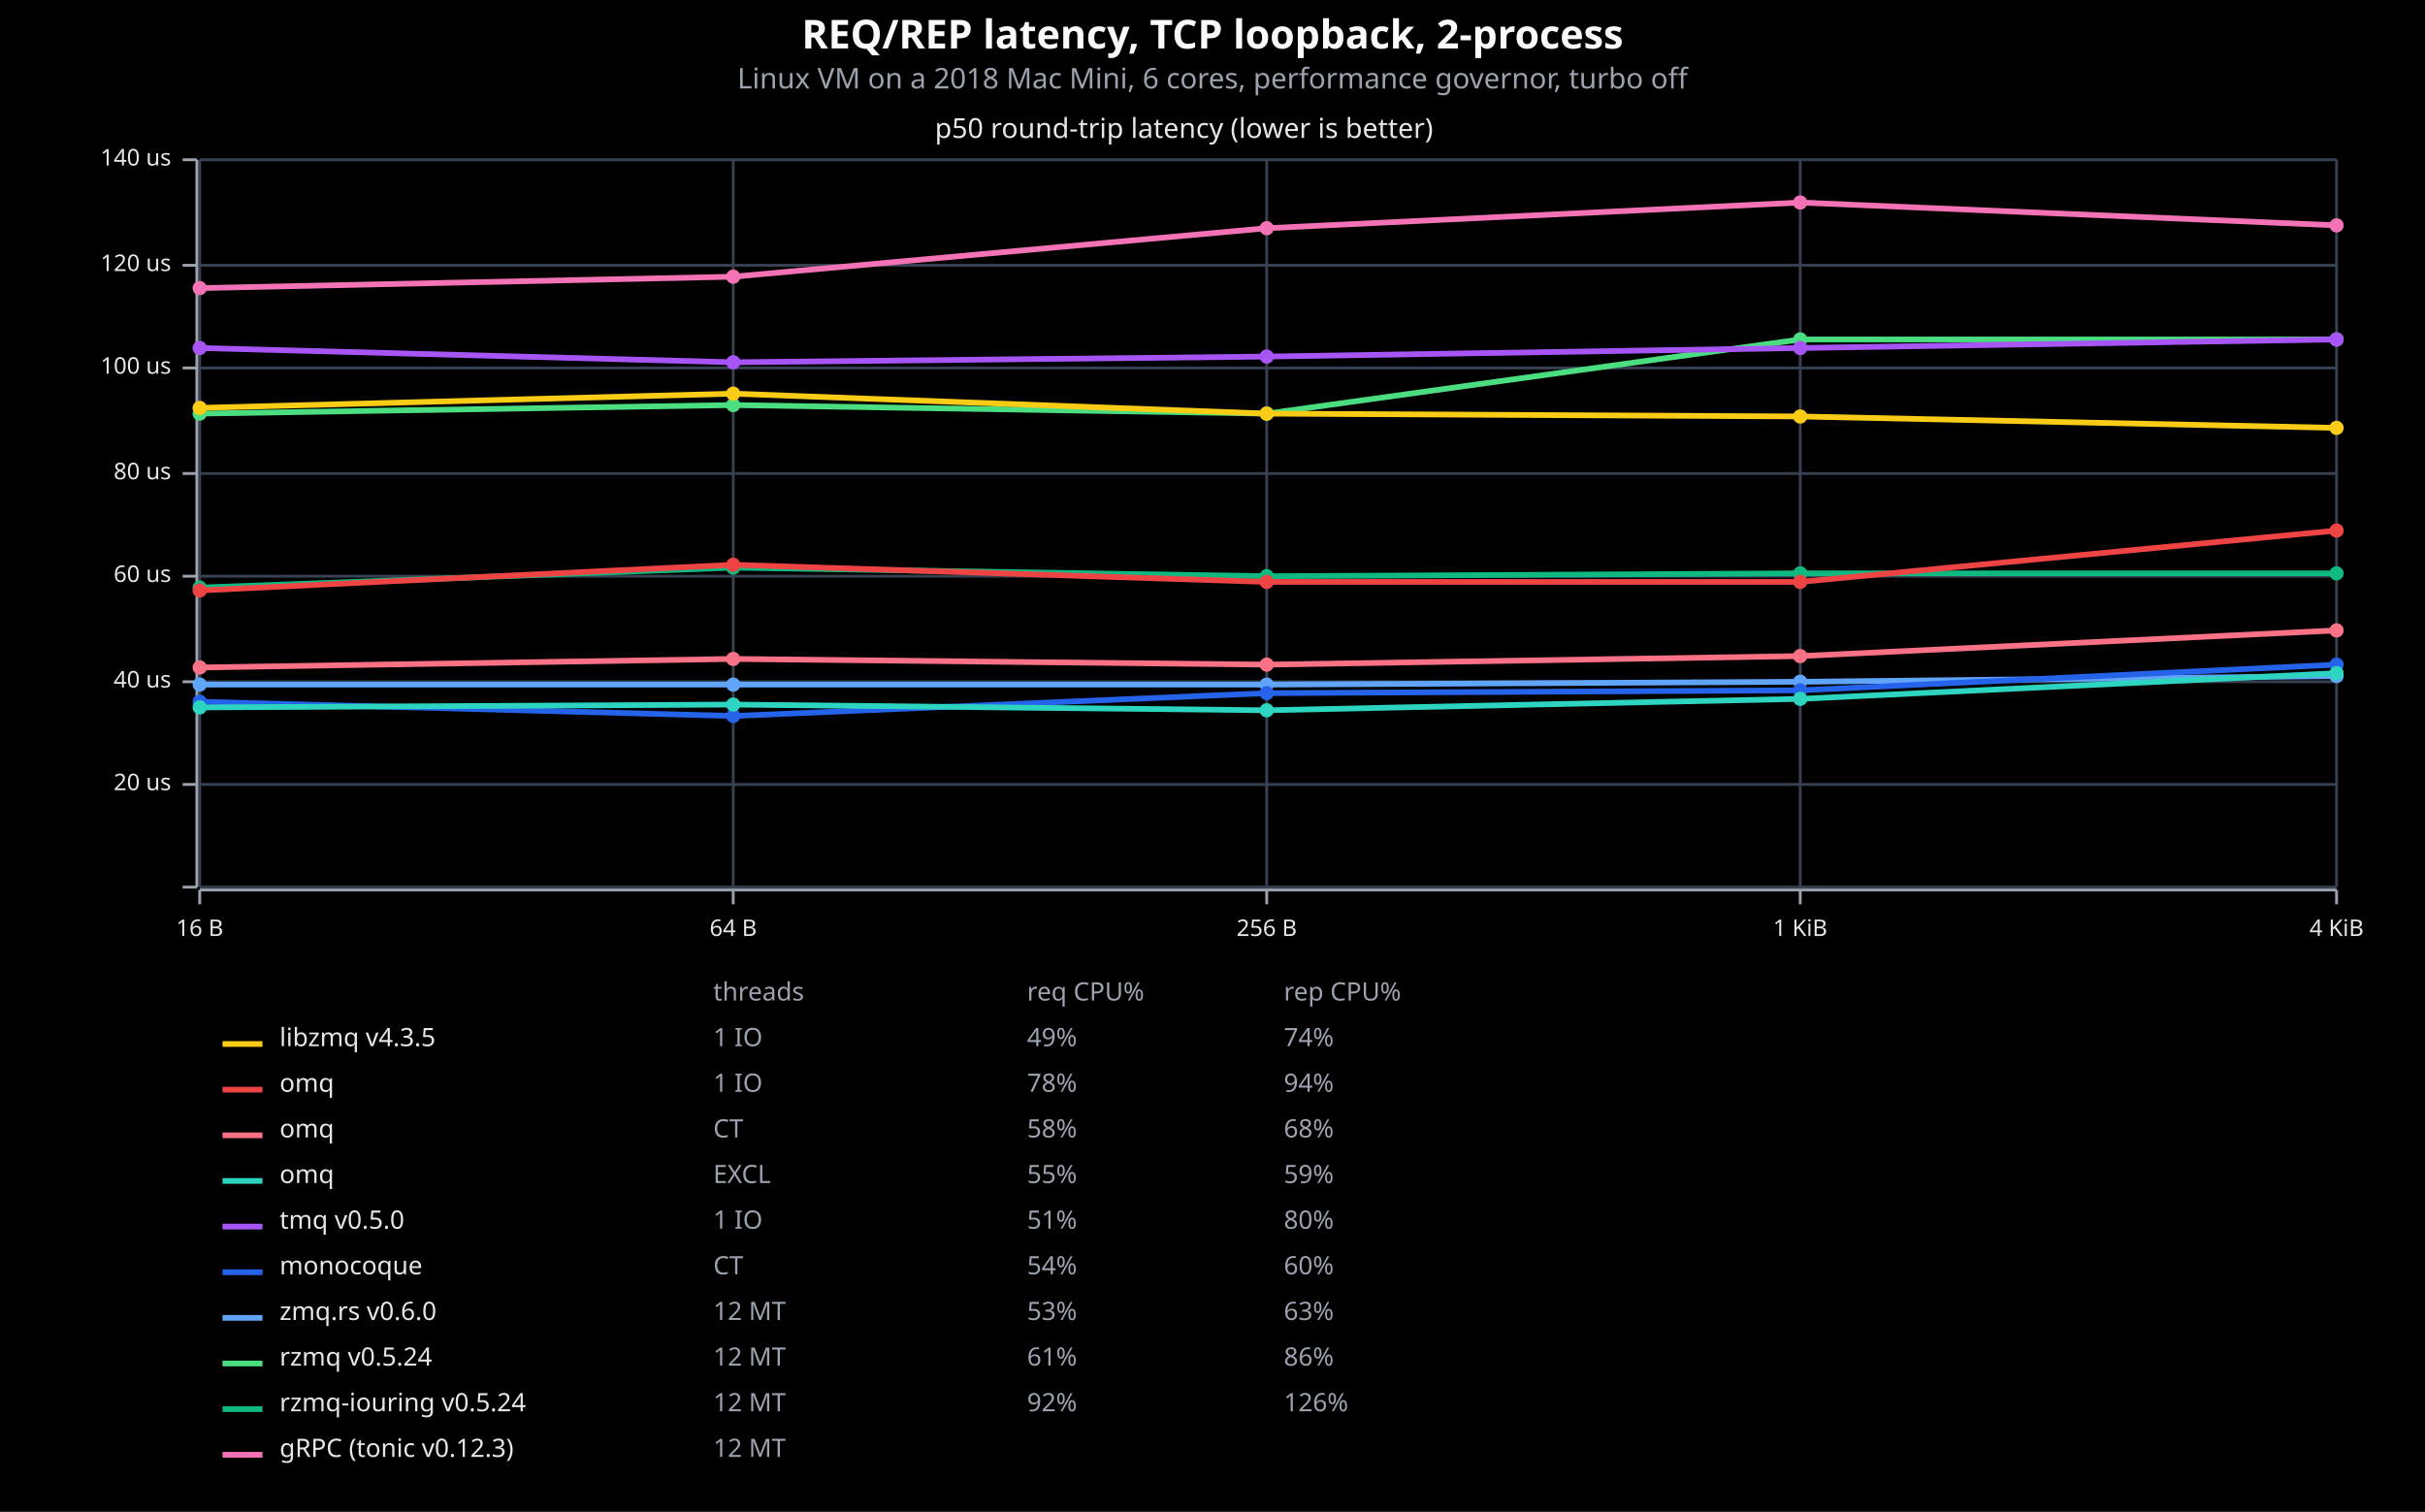
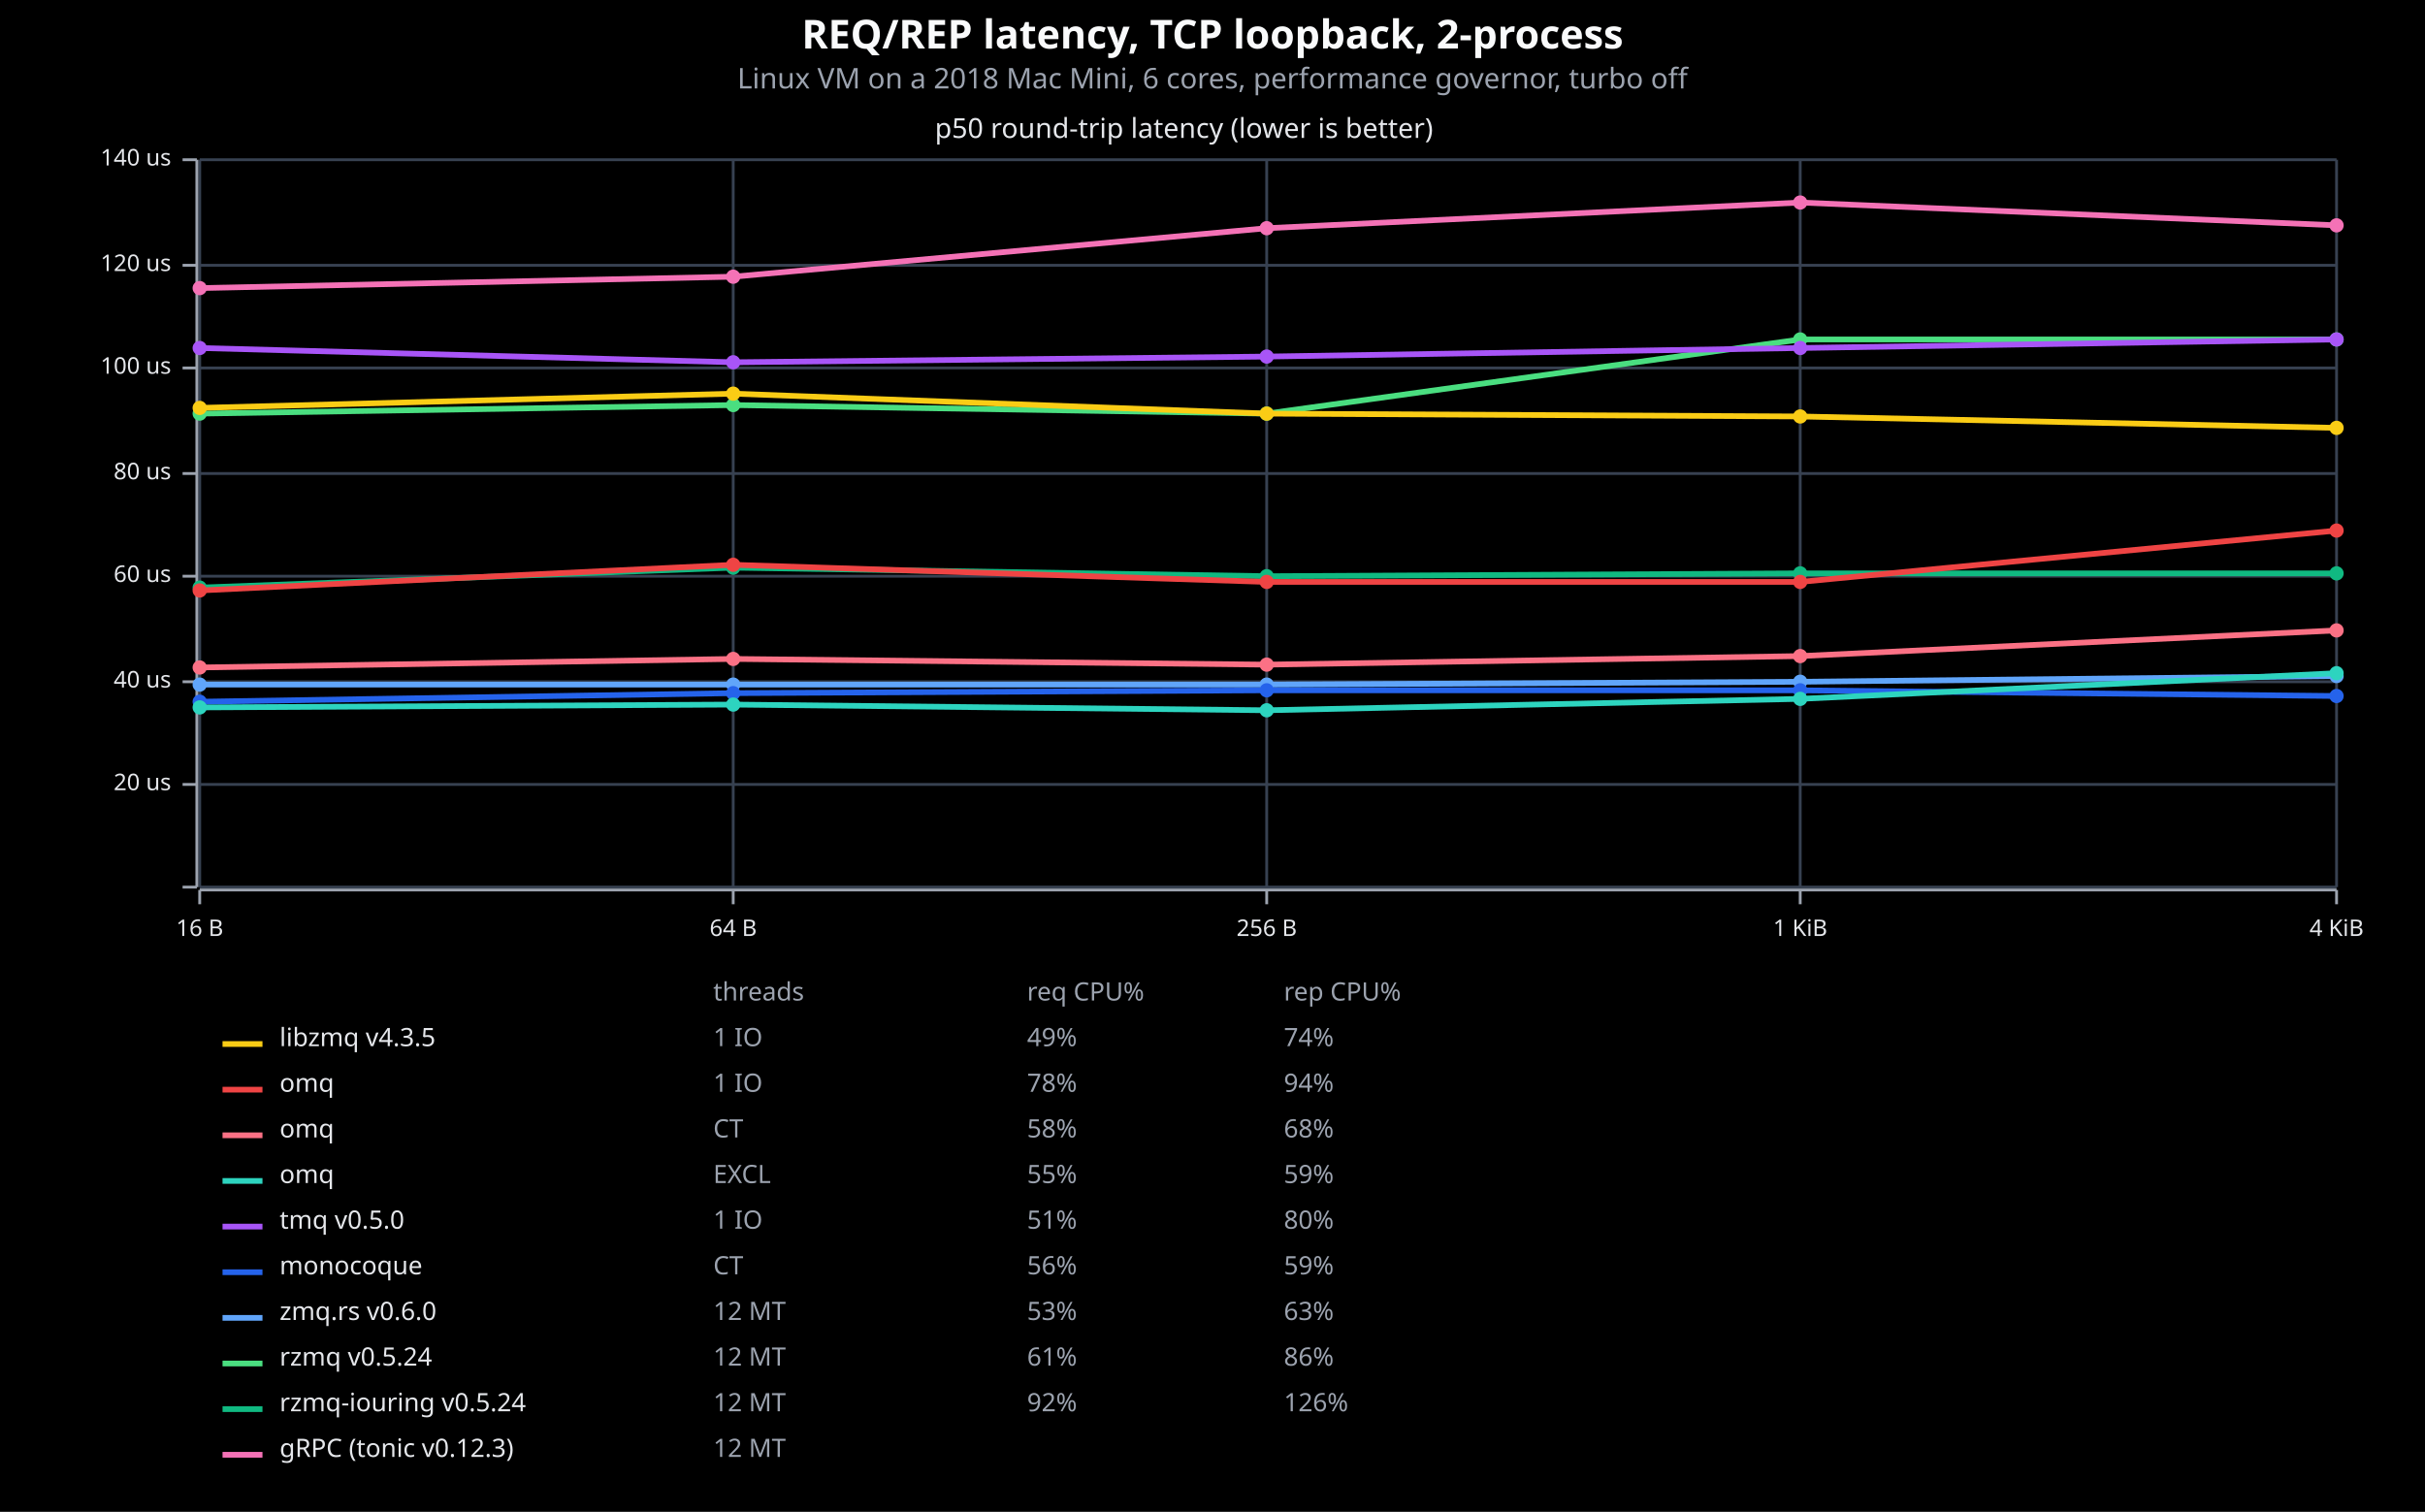
<svg xmlns="http://www.w3.org/2000/svg" viewBox="0 0 850 530" font-family="system-ui, -apple-system, sans-serif">
  <rect x="0" y="0" width="850" height="530" opacity="1" fill="#000000" stroke="none" />
  <text x="425" y="17" text-anchor="middle" font-family="sans-serif" font-size="14" font-weight="bold" fill="#F9FAFB">REQ/REP latency, TCP loopback, 2-process</text>
  <text x="425" y="31" text-anchor="middle" font-family="sans-serif" font-size="10" fill="#9CA3AF">Linux VM on a 2018 Mac Mini, 6 cores, performance governor, turbo off</text>
  <text x="415" y="41" dy="0.76em" text-anchor="middle" font-family="sans-serif" font-size="9.677" opacity="1" fill="#E5E7EB">
p50 round-trip latency (lower is better)
</text>
  <line opacity="1" stroke="#374151" stroke-width="1" x1="70" y1="311" x2="70" y2="56" />
  <line opacity="1" stroke="#374151" stroke-width="1" x1="257" y1="311" x2="257" y2="56" />
  <line opacity="1" stroke="#374151" stroke-width="1" x1="444" y1="311" x2="444" y2="56" />
  <line opacity="1" stroke="#374151" stroke-width="1" x1="631" y1="311" x2="631" y2="56" />
  <line opacity="1" stroke="#374151" stroke-width="1" x1="819" y1="311" x2="819" y2="56" />
  <line opacity="1" stroke="#374151" stroke-width="1" x1="70" y1="311" x2="819" y2="311" />
  <line opacity="1" stroke="#374151" stroke-width="1" x1="70" y1="275" x2="819" y2="275" />
  <line opacity="1" stroke="#374151" stroke-width="1" x1="70" y1="239" x2="819" y2="239" />
  <line opacity="1" stroke="#374151" stroke-width="1" x1="70" y1="202" x2="819" y2="202" />
  <line opacity="1" stroke="#374151" stroke-width="1" x1="70" y1="166" x2="819" y2="166" />
  <line opacity="1" stroke="#374151" stroke-width="1" x1="70" y1="129" x2="819" y2="129" />
  <line opacity="1" stroke="#374151" stroke-width="1" x1="70" y1="93" x2="819" y2="93" />
  <line opacity="1" stroke="#374151" stroke-width="1" x1="70" y1="56" x2="819" y2="56" />
  <polyline fill="none" opacity="1" stroke="#9CA3AF" stroke-width="1" points="69,56 69,311 " />
  <text x="60" y="311" dy="0.5ex" text-anchor="end" font-family="sans-serif" font-size="8.065" opacity="1" fill="#E5E7EB">

</text>
  <polyline fill="none" opacity="1" stroke="#9CA3AF" stroke-width="1" points="64,311 69,311 " />
  <text x="60" y="275" dy="0.5ex" text-anchor="end" font-family="sans-serif" font-size="8.065" opacity="1" fill="#E5E7EB">
20 us
</text>
  <polyline fill="none" opacity="1" stroke="#9CA3AF" stroke-width="1" points="64,275 69,275 " />
  <text x="60" y="239" dy="0.5ex" text-anchor="end" font-family="sans-serif" font-size="8.065" opacity="1" fill="#E5E7EB">
40 us
</text>
  <polyline fill="none" opacity="1" stroke="#9CA3AF" stroke-width="1" points="64,239 69,239 " />
  <text x="60" y="202" dy="0.5ex" text-anchor="end" font-family="sans-serif" font-size="8.065" opacity="1" fill="#E5E7EB">
60 us
</text>
  <polyline fill="none" opacity="1" stroke="#9CA3AF" stroke-width="1" points="64,202 69,202 " />
  <text x="60" y="166" dy="0.5ex" text-anchor="end" font-family="sans-serif" font-size="8.065" opacity="1" fill="#E5E7EB">
80 us
</text>
  <polyline fill="none" opacity="1" stroke="#9CA3AF" stroke-width="1" points="64,166 69,166 " />
  <text x="60" y="129" dy="0.5ex" text-anchor="end" font-family="sans-serif" font-size="8.065" opacity="1" fill="#E5E7EB">
100 us
</text>
  <polyline fill="none" opacity="1" stroke="#9CA3AF" stroke-width="1" points="64,129 69,129 " />
  <text x="60" y="93" dy="0.5ex" text-anchor="end" font-family="sans-serif" font-size="8.065" opacity="1" fill="#E5E7EB">
120 us
</text>
  <polyline fill="none" opacity="1" stroke="#9CA3AF" stroke-width="1" points="64,93 69,93 " />
  <text x="60" y="56" dy="0.5ex" text-anchor="end" font-family="sans-serif" font-size="8.065" opacity="1" fill="#E5E7EB">
140 us
</text>
  <polyline fill="none" opacity="1" stroke="#9CA3AF" stroke-width="1" points="64,56 69,56 " />
  <polyline fill="none" opacity="1" stroke="#9CA3AF" stroke-width="1" points="70,312 819,312 " />
  <text x="70" y="322" dy="0.76em" text-anchor="middle" font-family="sans-serif" font-size="8.065" opacity="1" fill="#E5E7EB">
16 B
</text>
  <polyline fill="none" opacity="1" stroke="#9CA3AF" stroke-width="1" points="70,312 70,317 " />
  <text x="257" y="322" dy="0.76em" text-anchor="middle" font-family="sans-serif" font-size="8.065" opacity="1" fill="#E5E7EB">
64 B
</text>
  <polyline fill="none" opacity="1" stroke="#9CA3AF" stroke-width="1" points="257,312 257,317 " />
  <text x="444" y="322" dy="0.76em" text-anchor="middle" font-family="sans-serif" font-size="8.065" opacity="1" fill="#E5E7EB">
256 B
</text>
  <polyline fill="none" opacity="1" stroke="#9CA3AF" stroke-width="1" points="444,312 444,317 " />
  <text x="631" y="322" dy="0.76em" text-anchor="middle" font-family="sans-serif" font-size="8.065" opacity="1" fill="#E5E7EB">
1 KiB
</text>
  <polyline fill="none" opacity="1" stroke="#9CA3AF" stroke-width="1" points="631,312 631,317 " />
  <text x="819" y="322" dy="0.76em" text-anchor="middle" font-family="sans-serif" font-size="8.065" opacity="1" fill="#E5E7EB">
4 KiB
</text>
  <polyline fill="none" opacity="1" stroke="#9CA3AF" stroke-width="1" points="819,312 819,317 " />
  <polyline fill="none" opacity="1" stroke="#F472B6" stroke-width="2" points="70,101 257,97 444,80 631,71 819,79 " />
  <circle cx="70" cy="101" r="2.5" opacity="1" fill="#F472B6" stroke="none" stroke-width="1" />
  <circle cx="257" cy="97" r="2.5" opacity="1" fill="#F472B6" stroke="none" stroke-width="1" />
  <circle cx="444" cy="80" r="2.5" opacity="1" fill="#F472B6" stroke="none" stroke-width="1" />
  <circle cx="631" cy="71" r="2.5" opacity="1" fill="#F472B6" stroke="none" stroke-width="1" />
  <circle cx="819" cy="79" r="2.5" opacity="1" fill="#F472B6" stroke="none" stroke-width="1" />
  <polyline fill="none" opacity="1" stroke="#10B981" stroke-width="2" points="70,206 257,199 444,202 631,201 819,201 " />
  <circle cx="70" cy="206" r="2.5" opacity="1" fill="#10B981" stroke="none" stroke-width="1" />
  <circle cx="257" cy="199" r="2.5" opacity="1" fill="#10B981" stroke="none" stroke-width="1" />
  <circle cx="444" cy="202" r="2.5" opacity="1" fill="#10B981" stroke="none" stroke-width="1" />
  <circle cx="631" cy="201" r="2.5" opacity="1" fill="#10B981" stroke="none" stroke-width="1" />
  <circle cx="819" cy="201" r="2.5" opacity="1" fill="#10B981" stroke="none" stroke-width="1" />
  <polyline fill="none" opacity="1" stroke="#4ADE80" stroke-width="2" points="70,145 257,142 444,145 631,119 819,119 " />
  <circle cx="70" cy="145" r="2.5" opacity="1" fill="#4ADE80" stroke="none" stroke-width="1" />
  <circle cx="257" cy="142" r="2.5" opacity="1" fill="#4ADE80" stroke="none" stroke-width="1" />
  <circle cx="444" cy="145" r="2.5" opacity="1" fill="#4ADE80" stroke="none" stroke-width="1" />
  <circle cx="631" cy="119" r="2.5" opacity="1" fill="#4ADE80" stroke="none" stroke-width="1" />
  <circle cx="819" cy="119" r="2.5" opacity="1" fill="#4ADE80" stroke="none" stroke-width="1" />
  <polyline fill="none" opacity="1" stroke="#60A5FA" stroke-width="2" points="70,240 257,240 444,240 631,239 819,237 " />
  <circle cx="70" cy="240" r="2.5" opacity="1" fill="#60A5FA" stroke="none" stroke-width="1" />
  <circle cx="257" cy="240" r="2.5" opacity="1" fill="#60A5FA" stroke="none" stroke-width="1" />
  <circle cx="444" cy="240" r="2.5" opacity="1" fill="#60A5FA" stroke="none" stroke-width="1" />
  <circle cx="631" cy="239" r="2.5" opacity="1" fill="#60A5FA" stroke="none" stroke-width="1" />
  <circle cx="819" cy="237" r="2.5" opacity="1" fill="#60A5FA" stroke="none" stroke-width="1" />
-   <polyline fill="none" opacity="1" stroke="#2563EB" stroke-width="2" points="70,246 257,251 444,243 631,242 819,233 " />
+   <polyline fill="none" opacity="1" stroke="#2563EB" stroke-width="2" points="70,246 257,243 444,242 631,242 819,244 " />
  <circle cx="70" cy="246" r="2.5" opacity="1" fill="#2563EB" stroke="none" stroke-width="1" />
-   <circle cx="257" cy="251" r="2.5" opacity="1" fill="#2563EB" stroke="none" stroke-width="1" />
-   <circle cx="444" cy="243" r="2.5" opacity="1" fill="#2563EB" stroke="none" stroke-width="1" />
+   <circle cx="257" cy="243" r="2.5" opacity="1" fill="#2563EB" stroke="none" stroke-width="1" />
+   <circle cx="444" cy="242" r="2.5" opacity="1" fill="#2563EB" stroke="none" stroke-width="1" />
  <circle cx="631" cy="242" r="2.5" opacity="1" fill="#2563EB" stroke="none" stroke-width="1" />
-   <circle cx="819" cy="233" r="2.5" opacity="1" fill="#2563EB" stroke="none" stroke-width="1" />
+   <circle cx="819" cy="244" r="2.5" opacity="1" fill="#2563EB" stroke="none" stroke-width="1" />
  <polyline fill="none" opacity="1" stroke="#A855F7" stroke-width="2" points="70,122 257,127 444,125 631,122 819,119 " />
  <circle cx="70" cy="122" r="2.5" opacity="1" fill="#A855F7" stroke="none" stroke-width="1" />
  <circle cx="257" cy="127" r="2.5" opacity="1" fill="#A855F7" stroke="none" stroke-width="1" />
  <circle cx="444" cy="125" r="2.5" opacity="1" fill="#A855F7" stroke="none" stroke-width="1" />
  <circle cx="631" cy="122" r="2.5" opacity="1" fill="#A855F7" stroke="none" stroke-width="1" />
  <circle cx="819" cy="119" r="2.5" opacity="1" fill="#A855F7" stroke="none" stroke-width="1" />
  <polyline fill="none" opacity="1" stroke="#2DD4BF" stroke-width="2" points="70,248 257,247 444,249 631,245 819,236 " />
  <circle cx="70" cy="248" r="2.5" opacity="1" fill="#2DD4BF" stroke="none" stroke-width="1" />
  <circle cx="257" cy="247" r="2.5" opacity="1" fill="#2DD4BF" stroke="none" stroke-width="1" />
  <circle cx="444" cy="249" r="2.5" opacity="1" fill="#2DD4BF" stroke="none" stroke-width="1" />
  <circle cx="631" cy="245" r="2.5" opacity="1" fill="#2DD4BF" stroke="none" stroke-width="1" />
  <circle cx="819" cy="236" r="2.5" opacity="1" fill="#2DD4BF" stroke="none" stroke-width="1" />
  <polyline fill="none" opacity="1" stroke="#FB7185" stroke-width="2" points="70,234 257,231 444,233 631,230 819,221 " />
  <circle cx="70" cy="234" r="2.5" opacity="1" fill="#FB7185" stroke="none" stroke-width="1" />
  <circle cx="257" cy="231" r="2.5" opacity="1" fill="#FB7185" stroke="none" stroke-width="1" />
  <circle cx="444" cy="233" r="2.5" opacity="1" fill="#FB7185" stroke="none" stroke-width="1" />
  <circle cx="631" cy="230" r="2.5" opacity="1" fill="#FB7185" stroke="none" stroke-width="1" />
  <circle cx="819" cy="221" r="2.5" opacity="1" fill="#FB7185" stroke="none" stroke-width="1" />
  <polyline fill="none" opacity="1" stroke="#EF4444" stroke-width="2" points="70,207 257,198 444,204 631,204 819,186 " />
  <circle cx="70" cy="207" r="2.5" opacity="1" fill="#EF4444" stroke="none" stroke-width="1" />
  <circle cx="257" cy="198" r="2.5" opacity="1" fill="#EF4444" stroke="none" stroke-width="1" />
  <circle cx="444" cy="204" r="2.5" opacity="1" fill="#EF4444" stroke="none" stroke-width="1" />
  <circle cx="631" cy="204" r="2.5" opacity="1" fill="#EF4444" stroke="none" stroke-width="1" />
  <circle cx="819" cy="186" r="2.5" opacity="1" fill="#EF4444" stroke="none" stroke-width="1" />
  <polyline fill="none" opacity="1" stroke="#FACC15" stroke-width="2" points="70,143 257,138 444,145 631,146 819,150 " />
  <circle cx="70" cy="143" r="2.5" opacity="1" fill="#FACC15" stroke="none" stroke-width="1" />
  <circle cx="257" cy="138" r="2.5" opacity="1" fill="#FACC15" stroke="none" stroke-width="1" />
  <circle cx="444" cy="145" r="2.5" opacity="1" fill="#FACC15" stroke="none" stroke-width="1" />
  <circle cx="631" cy="146" r="2.5" opacity="1" fill="#FACC15" stroke="none" stroke-width="1" />
  <circle cx="819" cy="150" r="2.5" opacity="1" fill="#FACC15" stroke="none" stroke-width="1" />
  <text x="250" y="344" dy="0.76em" text-anchor="start" font-family="sans-serif" font-size="8.871" opacity="1" fill="#9CA3AF">
threads
</text>
  <text x="360" y="344" dy="0.76em" text-anchor="start" font-family="sans-serif" font-size="8.871" opacity="1" fill="#9CA3AF">
req CPU%
</text>
  <text x="450" y="344" dy="0.76em" text-anchor="start" font-family="sans-serif" font-size="8.871" opacity="1" fill="#9CA3AF">
rep CPU%
</text>
  <polyline fill="none" opacity="1" stroke="#FACC15" stroke-width="2" points="78,366 92,366 " />
  <text x="98" y="360" dy="0.76em" text-anchor="start" font-family="sans-serif" font-size="8.871" opacity="1" fill="#E5E7EB">
libzmq v4.3.5
</text>
  <text x="250" y="360" dy="0.76em" text-anchor="start" font-family="sans-serif" font-size="8.871" opacity="1" fill="#9CA3AF">
1 IO
</text>
  <text x="360" y="360" dy="0.76em" text-anchor="start" font-family="sans-serif" font-size="8.871" opacity="1" fill="#9CA3AF">
49%
</text>
  <text x="450" y="360" dy="0.76em" text-anchor="start" font-family="sans-serif" font-size="8.871" opacity="1" fill="#9CA3AF">
74%
</text>
  <polyline fill="none" opacity="1" stroke="#EF4444" stroke-width="2" points="78,382 92,382 " />
  <text x="98" y="376" dy="0.76em" text-anchor="start" font-family="sans-serif" font-size="8.871" opacity="1" fill="#E5E7EB">
omq
</text>
  <text x="250" y="376" dy="0.76em" text-anchor="start" font-family="sans-serif" font-size="8.871" opacity="1" fill="#9CA3AF">
1 IO
</text>
  <text x="360" y="376" dy="0.76em" text-anchor="start" font-family="sans-serif" font-size="8.871" opacity="1" fill="#9CA3AF">
78%
</text>
  <text x="450" y="376" dy="0.76em" text-anchor="start" font-family="sans-serif" font-size="8.871" opacity="1" fill="#9CA3AF">
94%
</text>
  <polyline fill="none" opacity="1" stroke="#FB7185" stroke-width="2" points="78,398 92,398 " />
  <text x="98" y="392" dy="0.76em" text-anchor="start" font-family="sans-serif" font-size="8.871" opacity="1" fill="#E5E7EB">
omq
</text>
  <text x="250" y="392" dy="0.76em" text-anchor="start" font-family="sans-serif" font-size="8.871" opacity="1" fill="#9CA3AF">
CT
</text>
  <text x="360" y="392" dy="0.76em" text-anchor="start" font-family="sans-serif" font-size="8.871" opacity="1" fill="#9CA3AF">
58%
</text>
  <text x="450" y="392" dy="0.76em" text-anchor="start" font-family="sans-serif" font-size="8.871" opacity="1" fill="#9CA3AF">
68%
</text>
  <polyline fill="none" opacity="1" stroke="#2DD4BF" stroke-width="2" points="78,414 92,414 " />
  <text x="98" y="408" dy="0.76em" text-anchor="start" font-family="sans-serif" font-size="8.871" opacity="1" fill="#E5E7EB">
omq
</text>
  <text x="250" y="408" dy="0.76em" text-anchor="start" font-family="sans-serif" font-size="8.871" opacity="1" fill="#9CA3AF">
EXCL
</text>
  <text x="360" y="408" dy="0.76em" text-anchor="start" font-family="sans-serif" font-size="8.871" opacity="1" fill="#9CA3AF">
55%
</text>
  <text x="450" y="408" dy="0.76em" text-anchor="start" font-family="sans-serif" font-size="8.871" opacity="1" fill="#9CA3AF">
59%
</text>
  <polyline fill="none" opacity="1" stroke="#A855F7" stroke-width="2" points="78,430 92,430 " />
  <text x="98" y="424" dy="0.76em" text-anchor="start" font-family="sans-serif" font-size="8.871" opacity="1" fill="#E5E7EB">
tmq v0.5.0
</text>
  <text x="250" y="424" dy="0.76em" text-anchor="start" font-family="sans-serif" font-size="8.871" opacity="1" fill="#9CA3AF">
1 IO
</text>
  <text x="360" y="424" dy="0.76em" text-anchor="start" font-family="sans-serif" font-size="8.871" opacity="1" fill="#9CA3AF">
51%
</text>
  <text x="450" y="424" dy="0.76em" text-anchor="start" font-family="sans-serif" font-size="8.871" opacity="1" fill="#9CA3AF">
80%
</text>
  <polyline fill="none" opacity="1" stroke="#2563EB" stroke-width="2" points="78,446 92,446 " />
  <text x="98" y="440" dy="0.76em" text-anchor="start" font-family="sans-serif" font-size="8.871" opacity="1" fill="#E5E7EB">
monocoque
</text>
  <text x="250" y="440" dy="0.76em" text-anchor="start" font-family="sans-serif" font-size="8.871" opacity="1" fill="#9CA3AF">
CT
</text>
  <text x="360" y="440" dy="0.76em" text-anchor="start" font-family="sans-serif" font-size="8.871" opacity="1" fill="#9CA3AF">
- 54%
+ 56%
</text>
  <text x="450" y="440" dy="0.76em" text-anchor="start" font-family="sans-serif" font-size="8.871" opacity="1" fill="#9CA3AF">
- 60%
+ 59%
</text>
  <polyline fill="none" opacity="1" stroke="#60A5FA" stroke-width="2" points="78,462 92,462 " />
  <text x="98" y="456" dy="0.76em" text-anchor="start" font-family="sans-serif" font-size="8.871" opacity="1" fill="#E5E7EB">
zmq.rs v0.6.0
</text>
  <text x="250" y="456" dy="0.76em" text-anchor="start" font-family="sans-serif" font-size="8.871" opacity="1" fill="#9CA3AF">
12 MT
</text>
  <text x="360" y="456" dy="0.76em" text-anchor="start" font-family="sans-serif" font-size="8.871" opacity="1" fill="#9CA3AF">
53%
</text>
  <text x="450" y="456" dy="0.76em" text-anchor="start" font-family="sans-serif" font-size="8.871" opacity="1" fill="#9CA3AF">
63%
</text>
  <polyline fill="none" opacity="1" stroke="#4ADE80" stroke-width="2" points="78,478 92,478 " />
  <text x="98" y="472" dy="0.76em" text-anchor="start" font-family="sans-serif" font-size="8.871" opacity="1" fill="#E5E7EB">
rzmq v0.5.24
</text>
  <text x="250" y="472" dy="0.76em" text-anchor="start" font-family="sans-serif" font-size="8.871" opacity="1" fill="#9CA3AF">
12 MT
</text>
  <text x="360" y="472" dy="0.76em" text-anchor="start" font-family="sans-serif" font-size="8.871" opacity="1" fill="#9CA3AF">
61%
</text>
  <text x="450" y="472" dy="0.76em" text-anchor="start" font-family="sans-serif" font-size="8.871" opacity="1" fill="#9CA3AF">
86%
</text>
  <polyline fill="none" opacity="1" stroke="#10B981" stroke-width="2" points="78,494 92,494 " />
  <text x="98" y="488" dy="0.76em" text-anchor="start" font-family="sans-serif" font-size="8.871" opacity="1" fill="#E5E7EB">
rzmq-iouring v0.5.24
</text>
  <text x="250" y="488" dy="0.76em" text-anchor="start" font-family="sans-serif" font-size="8.871" opacity="1" fill="#9CA3AF">
12 MT
</text>
  <text x="360" y="488" dy="0.76em" text-anchor="start" font-family="sans-serif" font-size="8.871" opacity="1" fill="#9CA3AF">
92%
</text>
  <text x="450" y="488" dy="0.76em" text-anchor="start" font-family="sans-serif" font-size="8.871" opacity="1" fill="#9CA3AF">
126%
</text>
  <polyline fill="none" opacity="1" stroke="#F472B6" stroke-width="2" points="78,510 92,510 " />
  <text x="98" y="504" dy="0.76em" text-anchor="start" font-family="sans-serif" font-size="8.871" opacity="1" fill="#E5E7EB">
gRPC (tonic v0.12.3)
</text>
  <text x="250" y="504" dy="0.76em" text-anchor="start" font-family="sans-serif" font-size="8.871" opacity="1" fill="#9CA3AF">
12 MT
</text>
</svg>
